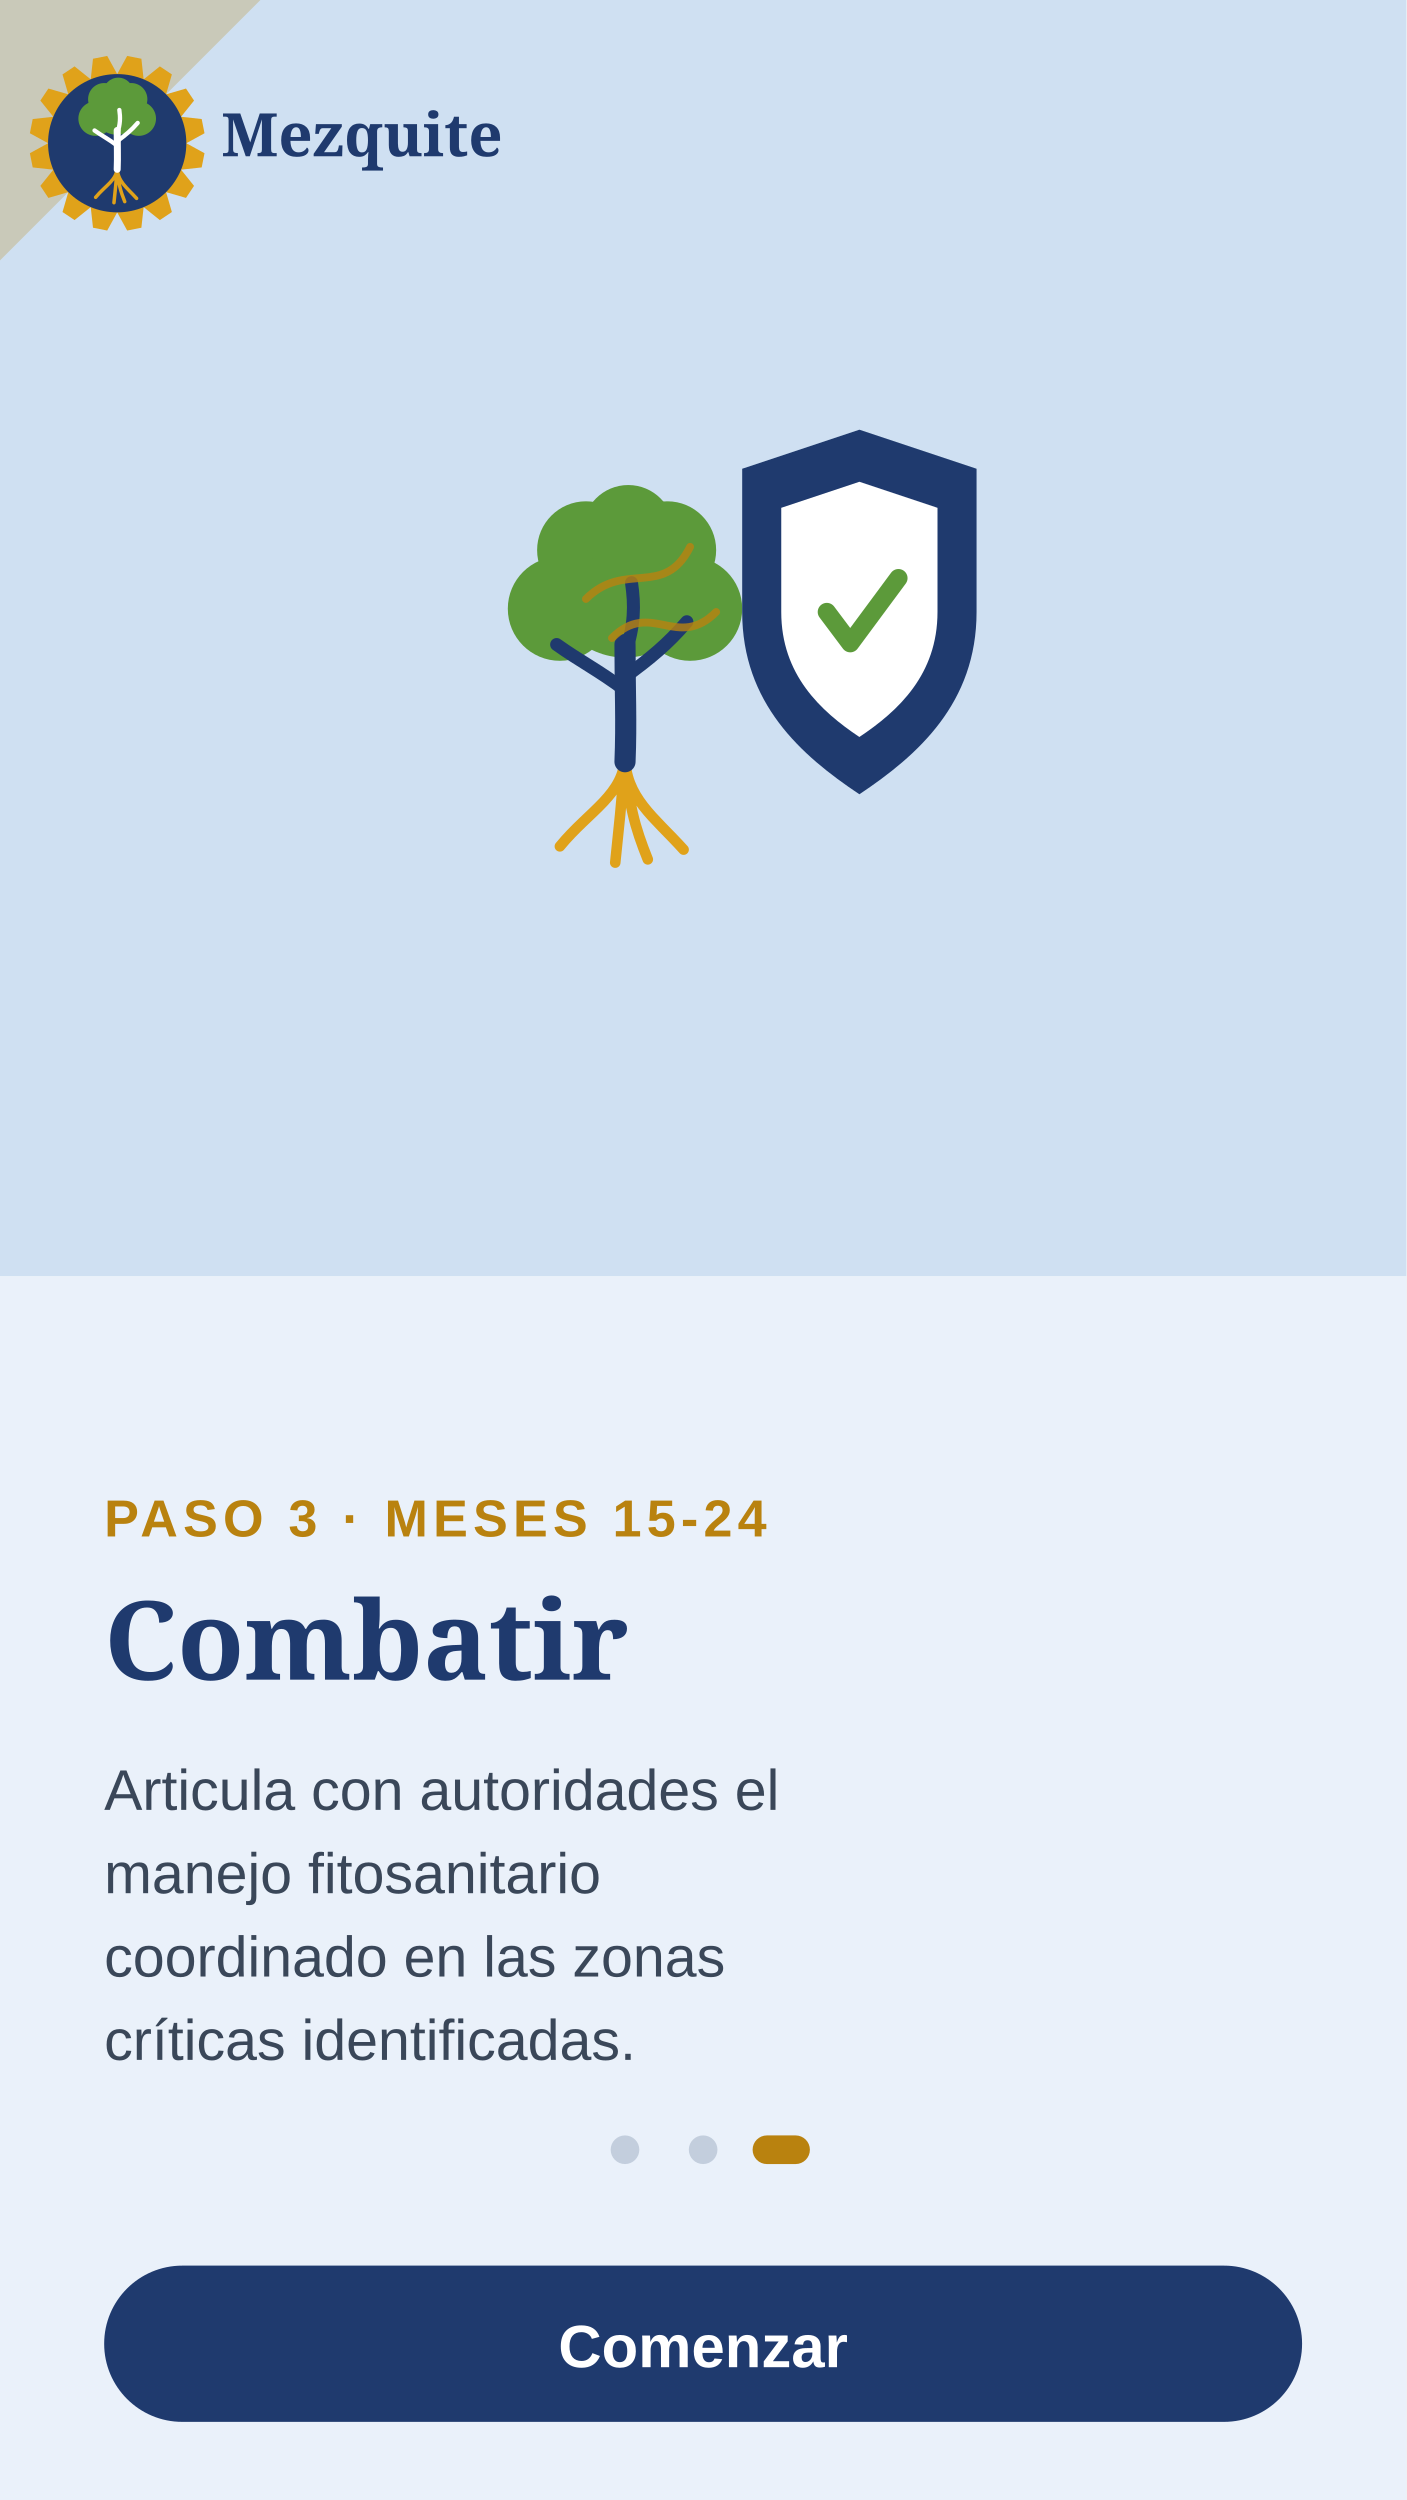
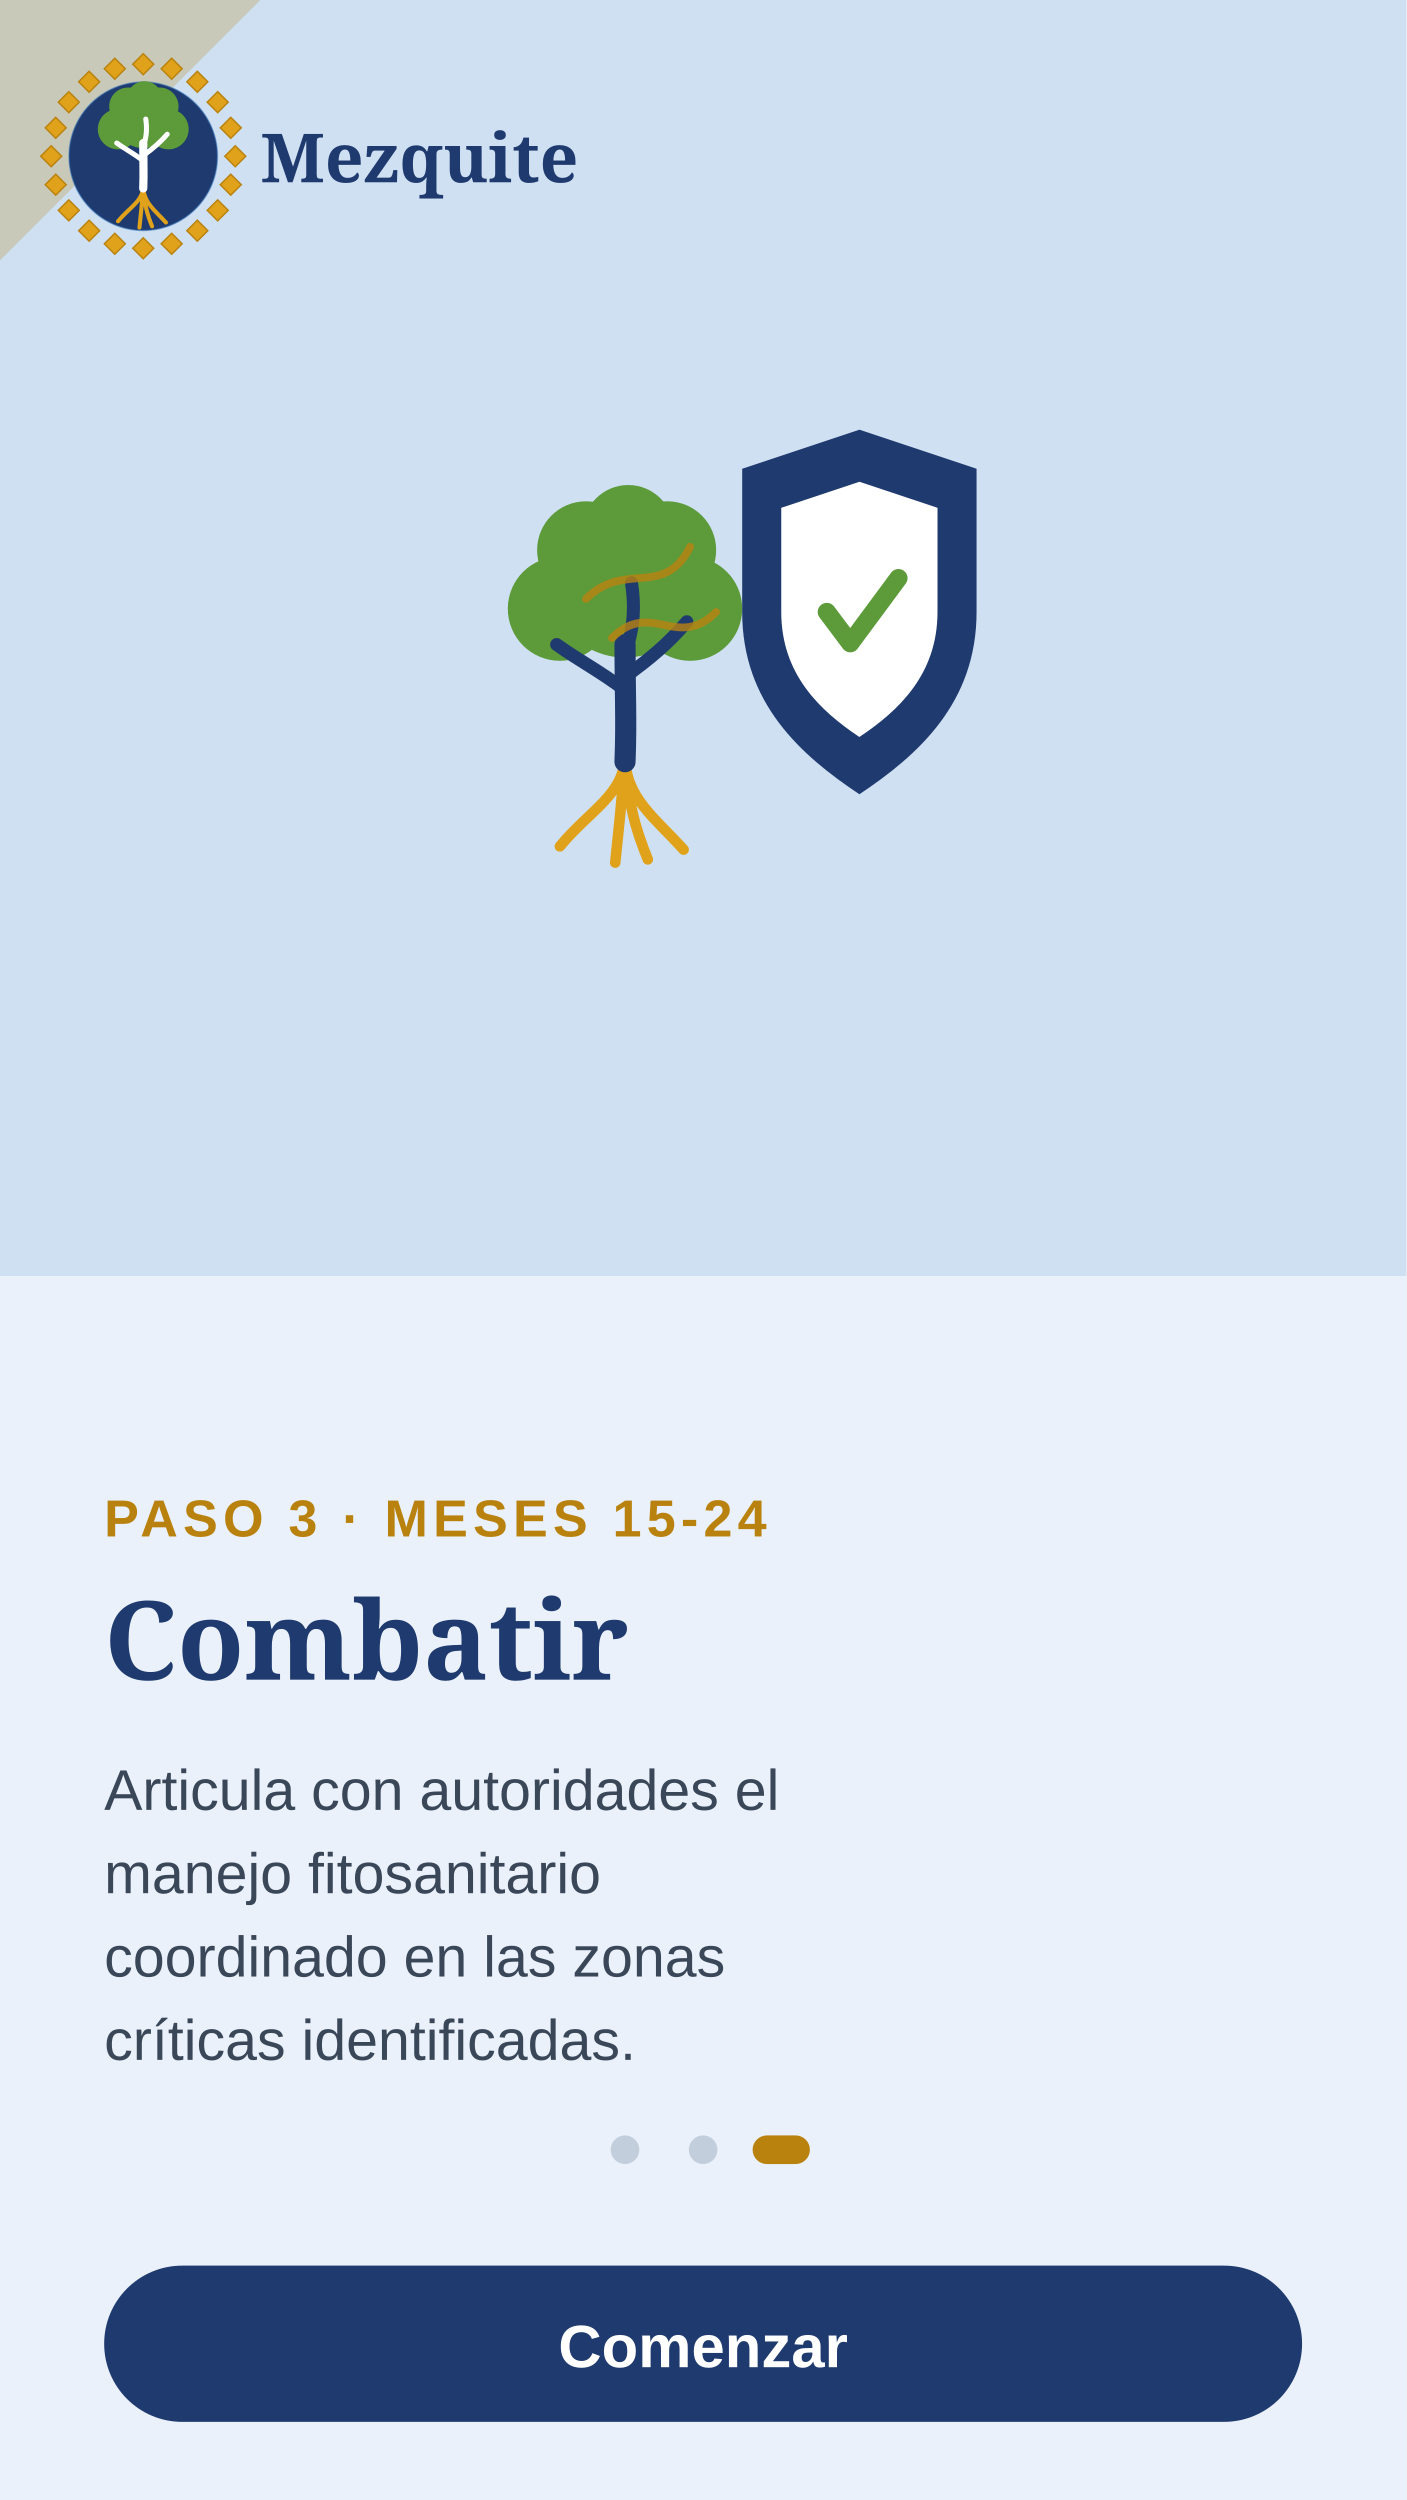
<svg xmlns="http://www.w3.org/2000/svg" viewBox="0 0 1080 1920">
  <rect width="1080" height="1920" fill="#EAF1FA" />
  <rect width="1080" height="980" fill="#CFE0F2" />
  <path d="M0 0 L200 0 L0 200 Z" fill="#B9820F" opacity="0.25" />
  <g transform="translate(540.0,470)">
    <g transform="translate(-60,60) scale(1.25)">
      <circle cx="0" cy="-66" r="46" fill="#5C9A3A" />
      <circle cx="-40" cy="-50" r="32" fill="#5C9A3A" />
      <circle cx="40" cy="-50" r="32" fill="#5C9A3A" />
      <circle cx="-24" cy="-86" r="30" fill="#5C9A3A" />
      <circle cx="26" cy="-86" r="30" fill="#5C9A3A" />
      <circle cx="2" cy="-98" r="28" fill="#5C9A3A" />
-       <path d="M 0 40 C 0 64 -22 74 -40 96 M 0 40 C 0 66 18 78 36 98                M 0 40 C -2 70 -4 86 -6 106 M 0 40 C 2 70 6 84 14 104" fill="none" stroke="#E0A21A" stroke-width="6.5" stroke-linecap="round" />
+       <path d="M 0 40 C 0 64 -22 74 -40 96 M 0 40 C 0 66 18 78 36 98 M 0 40 C -2 70 -4 86 -6 106 M 0 40 C 2 70 6 84 14 104" fill="none" stroke="#E0A21A" stroke-width="6.5" stroke-linecap="round" />
      <path d="M 0 44 C 1 20 0 0 0 -28" fill="none" stroke="#1F3A6E" stroke-width="13" stroke-linecap="round" />
-       <path d="M 0 -8 C 16 -20 26 -28 38 -42 M 0 0 C -16 -12 -28 -18 -42 -28            M 0 -22 C 6 -40 6 -52 4 -66" fill="none" stroke="#1F3A6E" stroke-width="8" stroke-linecap="round" />
+       <path d="M 0 -8 C 16 -20 26 -28 38 -42 M 0 0 C -16 -12 -28 -18 -42 -28 M 0 -22 C 6 -40 6 -52 4 -66" fill="none" stroke="#1F3A6E" stroke-width="8" stroke-linecap="round" />
    </g>
    <path d="M-90 -10 C -60 -40 -30 -10 -10 -50 M -70 20 C -40 -10 -20 30 10 0" fill="none" stroke="#B9820F" stroke-width="6" stroke-linecap="round" opacity="0.8" />
    <path d="M120 -140 L210 -110 L210 0 C210 70 165 110 120 140 C75 110 30 70 30 0 L30 -110 Z" fill="#1F3A6E" />
    <path d="M120 -100 L180 -80 L180 0 C180 48 150 76 120 96 C90 76 60 48 60 0 L60 -80 Z" fill="#FFFFFF" />
    <path d="M95 0 L113 24 L150 -26" fill="none" stroke="#5C9A3A" stroke-width="14" stroke-linecap="round" stroke-linejoin="round" />
  </g>
-   <path d="M 143.10 110.00 L 157.06 117.67 L 154.89 128.58 L 139.06 130.32 L 149.02 142.75 L 142.84 152.00 L 127.55 147.55 L 132.00 162.84 L 122.75 169.02 L 110.32 159.06 L 108.58 174.89 L 97.67 177.06 L 90.00 163.10 L 82.33 177.06 L 71.42 174.89 L 69.68 159.06 L 57.25 169.02 L 48.00 162.84 L 52.45 147.55 L 37.16 152.00 L 30.98 142.75 L 40.94 130.32 L 25.11 128.58 L 22.94 117.67 L 36.90 110.00 L 22.94 102.33 L 25.11 91.42 L 40.94 89.68 L 30.98 77.25 L 37.16 68.00 L 52.45 72.45 L 48.00 57.16 L 57.25 50.98 L 69.68 60.94 L 71.42 45.11 L 82.33 42.94 L 90.00 56.90 L 97.67 42.94 L 108.58 45.11 L 110.32 60.94 L 122.75 50.98 L 132.00 57.16 L 127.55 72.45 L 142.84 68.00 L 149.02 77.25 L 139.06 89.68 L 154.89 91.42 L 157.06 102.33 Z" fill="#E0A21A" />
-   <circle cx="90" cy="110" r="53.1" fill="#1F3A6E" />
-   <g transform="translate(90,111.8) scale(0.414)">
+   <rect x="104.30" y="43.62" width="11.4" height="11.4" fill="#E0A21A" stroke="#B9820F" stroke-width="1.14" transform="rotate(45 110.00 49.32)" />
+   <rect x="126.14" y="47.08" width="11.4" height="11.4" fill="#E0A21A" stroke="#B9820F" stroke-width="1.14" transform="rotate(45 131.84 52.78)" />
+   <rect x="145.84" y="57.12" width="11.4" height="11.4" fill="#E0A21A" stroke="#B9820F" stroke-width="1.14" transform="rotate(45 151.54 62.82)" />
+   <rect x="161.48" y="72.76" width="11.4" height="11.4" fill="#E0A21A" stroke="#B9820F" stroke-width="1.14" transform="rotate(45 167.18 78.46)" />
+   <rect x="171.52" y="92.46" width="11.4" height="11.4" fill="#E0A21A" stroke="#B9820F" stroke-width="1.14" transform="rotate(45 177.22 98.16)" />
+   <rect x="174.98" y="114.30" width="11.4" height="11.4" fill="#E0A21A" stroke="#B9820F" stroke-width="1.14" transform="rotate(45 180.68 120.00)" />
+   <rect x="171.52" y="136.14" width="11.4" height="11.4" fill="#E0A21A" stroke="#B9820F" stroke-width="1.14" transform="rotate(45 177.22 141.84)" />
+   <rect x="161.48" y="155.84" width="11.4" height="11.4" fill="#E0A21A" stroke="#B9820F" stroke-width="1.14" transform="rotate(45 167.18 161.54)" />
+   <rect x="145.84" y="171.48" width="11.4" height="11.4" fill="#E0A21A" stroke="#B9820F" stroke-width="1.14" transform="rotate(45 151.54 177.18)" />
+   <rect x="126.14" y="181.52" width="11.4" height="11.4" fill="#E0A21A" stroke="#B9820F" stroke-width="1.14" transform="rotate(45 131.84 187.22)" />
+   <rect x="104.30" y="184.98" width="11.4" height="11.4" fill="#E0A21A" stroke="#B9820F" stroke-width="1.14" transform="rotate(45 110.00 190.68)" />
+   <rect x="82.46" y="181.52" width="11.4" height="11.4" fill="#E0A21A" stroke="#B9820F" stroke-width="1.14" transform="rotate(45 88.16 187.22)" />
+   <rect x="62.76" y="171.48" width="11.4" height="11.4" fill="#E0A21A" stroke="#B9820F" stroke-width="1.14" transform="rotate(45 68.46 177.18)" />
+   <rect x="47.12" y="155.84" width="11.4" height="11.4" fill="#E0A21A" stroke="#B9820F" stroke-width="1.14" transform="rotate(45 52.82 161.54)" />
+   <rect x="37.08" y="136.14" width="11.4" height="11.4" fill="#E0A21A" stroke="#B9820F" stroke-width="1.14" transform="rotate(45 42.78 141.84)" />
+   <rect x="33.62" y="114.30" width="11.4" height="11.4" fill="#E0A21A" stroke="#B9820F" stroke-width="1.14" transform="rotate(45 39.32 120.00)" />
+   <rect x="37.08" y="92.46" width="11.4" height="11.4" fill="#E0A21A" stroke="#B9820F" stroke-width="1.14" transform="rotate(45 42.78 98.16)" />
+   <rect x="47.12" y="72.76" width="11.4" height="11.4" fill="#E0A21A" stroke="#B9820F" stroke-width="1.14" transform="rotate(45 52.82 78.46)" />
+   <rect x="62.76" y="57.12" width="11.4" height="11.4" fill="#E0A21A" stroke="#B9820F" stroke-width="1.14" transform="rotate(45 68.46 62.82)" />
+   <rect x="82.46" y="47.08" width="11.4" height="11.4" fill="#E0A21A" stroke="#B9820F" stroke-width="1.14" transform="rotate(45 88.16 52.78)" />
+   <circle cx="110" cy="120" r="57.0" fill="#1F3A6E" />
+   <circle cx="110" cy="120" r="57.0" fill="none" stroke="#2E6FB7" stroke-width="1.14" opacity="0.5" />
+   <g transform="translate(110,123.42) scale(0.4845)">
    <circle cx="0" cy="-66" r="46" fill="#5C9A3A" />
    <circle cx="-40" cy="-50" r="32" fill="#5C9A3A" />
    <circle cx="40" cy="-50" r="32" fill="#5C9A3A" />
    <circle cx="-24" cy="-86" r="30" fill="#5C9A3A" />
    <circle cx="26" cy="-86" r="30" fill="#5C9A3A" />
    <circle cx="2" cy="-98" r="28" fill="#5C9A3A" />
-     <path d="M 0 40 C 0 64 -22 74 -40 96 M 0 40 C 0 66 18 78 36 98                M 0 40 C -2 70 -4 86 -6 106 M 0 40 C 2 70 6 84 14 104" fill="none" stroke="#E0A21A" stroke-width="6.5" stroke-linecap="round" />
+     <path d="M 0 40 C 0 64 -22 74 -40 96 M 0 40 C 0 66 18 78 36 98 M 0 40 C -2 70 -4 86 -6 106 M 0 40 C 2 70 6 84 14 104" fill="none" stroke="#E0A21A" stroke-width="6.5" stroke-linecap="round" />
    <path d="M 0 44 C 1 20 0 0 0 -28" fill="none" stroke="#FFFFFF" stroke-width="13" stroke-linecap="round" />
-     <path d="M 0 -8 C 16 -20 26 -28 38 -42 M 0 0 C -16 -12 -28 -18 -42 -28            M 0 -22 C 6 -40 6 -52 4 -66" fill="none" stroke="#FFFFFF" stroke-width="8" stroke-linecap="round" />
+     <path d="M 0 -8 C 16 -20 26 -28 38 -42 M 0 0 C -16 -12 -28 -18 -42 -28 M 0 -22 C 6 -40 6 -52 4 -66" fill="none" stroke="#FFFFFF" stroke-width="8" stroke-linecap="round" />
  </g>
-   <text x="170" y="120" font-family="Georgia, serif" font-size="46" font-weight="700" fill="#1F3A6E">Mezquite</text>
+   <text x="200" y="140" font-family="Georgia, serif" font-size="52" font-weight="700" fill="#1F3A6E">Mezquite</text>
  <text x="80" y="1180" font-family="Arial, Helvetica, sans-serif" font-size="40" letter-spacing="4" font-weight="700" fill="#B9820F">PASO 3 · MESES 15-24</text>
  <text x="80" y="1290" font-family="Georgia, serif" font-size="84" font-weight="700" fill="#1F3A6E">Combatir</text>
  <text x="80" y="1390" font-family="Arial, Helvetica, sans-serif" font-size="44" fill="#3A4759">Articula con autoridades el</text>
  <text x="80" y="1454" font-family="Arial, Helvetica, sans-serif" font-size="44" fill="#3A4759">manejo fitosanitario</text>
  <text x="80" y="1518" font-family="Arial, Helvetica, sans-serif" font-size="44" fill="#3A4759">coordinado en las zonas</text>
  <text x="80" y="1582" font-family="Arial, Helvetica, sans-serif" font-size="44" fill="#3A4759">críticas identificadas.</text>
  <rect x="469.0" y="1640" width="22" height="22" rx="11" fill="#C3CEDD" />
  <rect x="529.0" y="1640" width="22" height="22" rx="11" fill="#C3CEDD" />
  <rect x="578.0" y="1640" width="44" height="22" rx="11" fill="#B9820F" />
  <rect x="80" y="1740" width="920" height="120" rx="60" fill="#1F3A6E" />
  <text x="540.0" y="1818" text-anchor="middle" font-family="Arial, Helvetica, sans-serif" font-size="46" font-weight="700" fill="#FFFFFF">Comenzar</text>
</svg>
